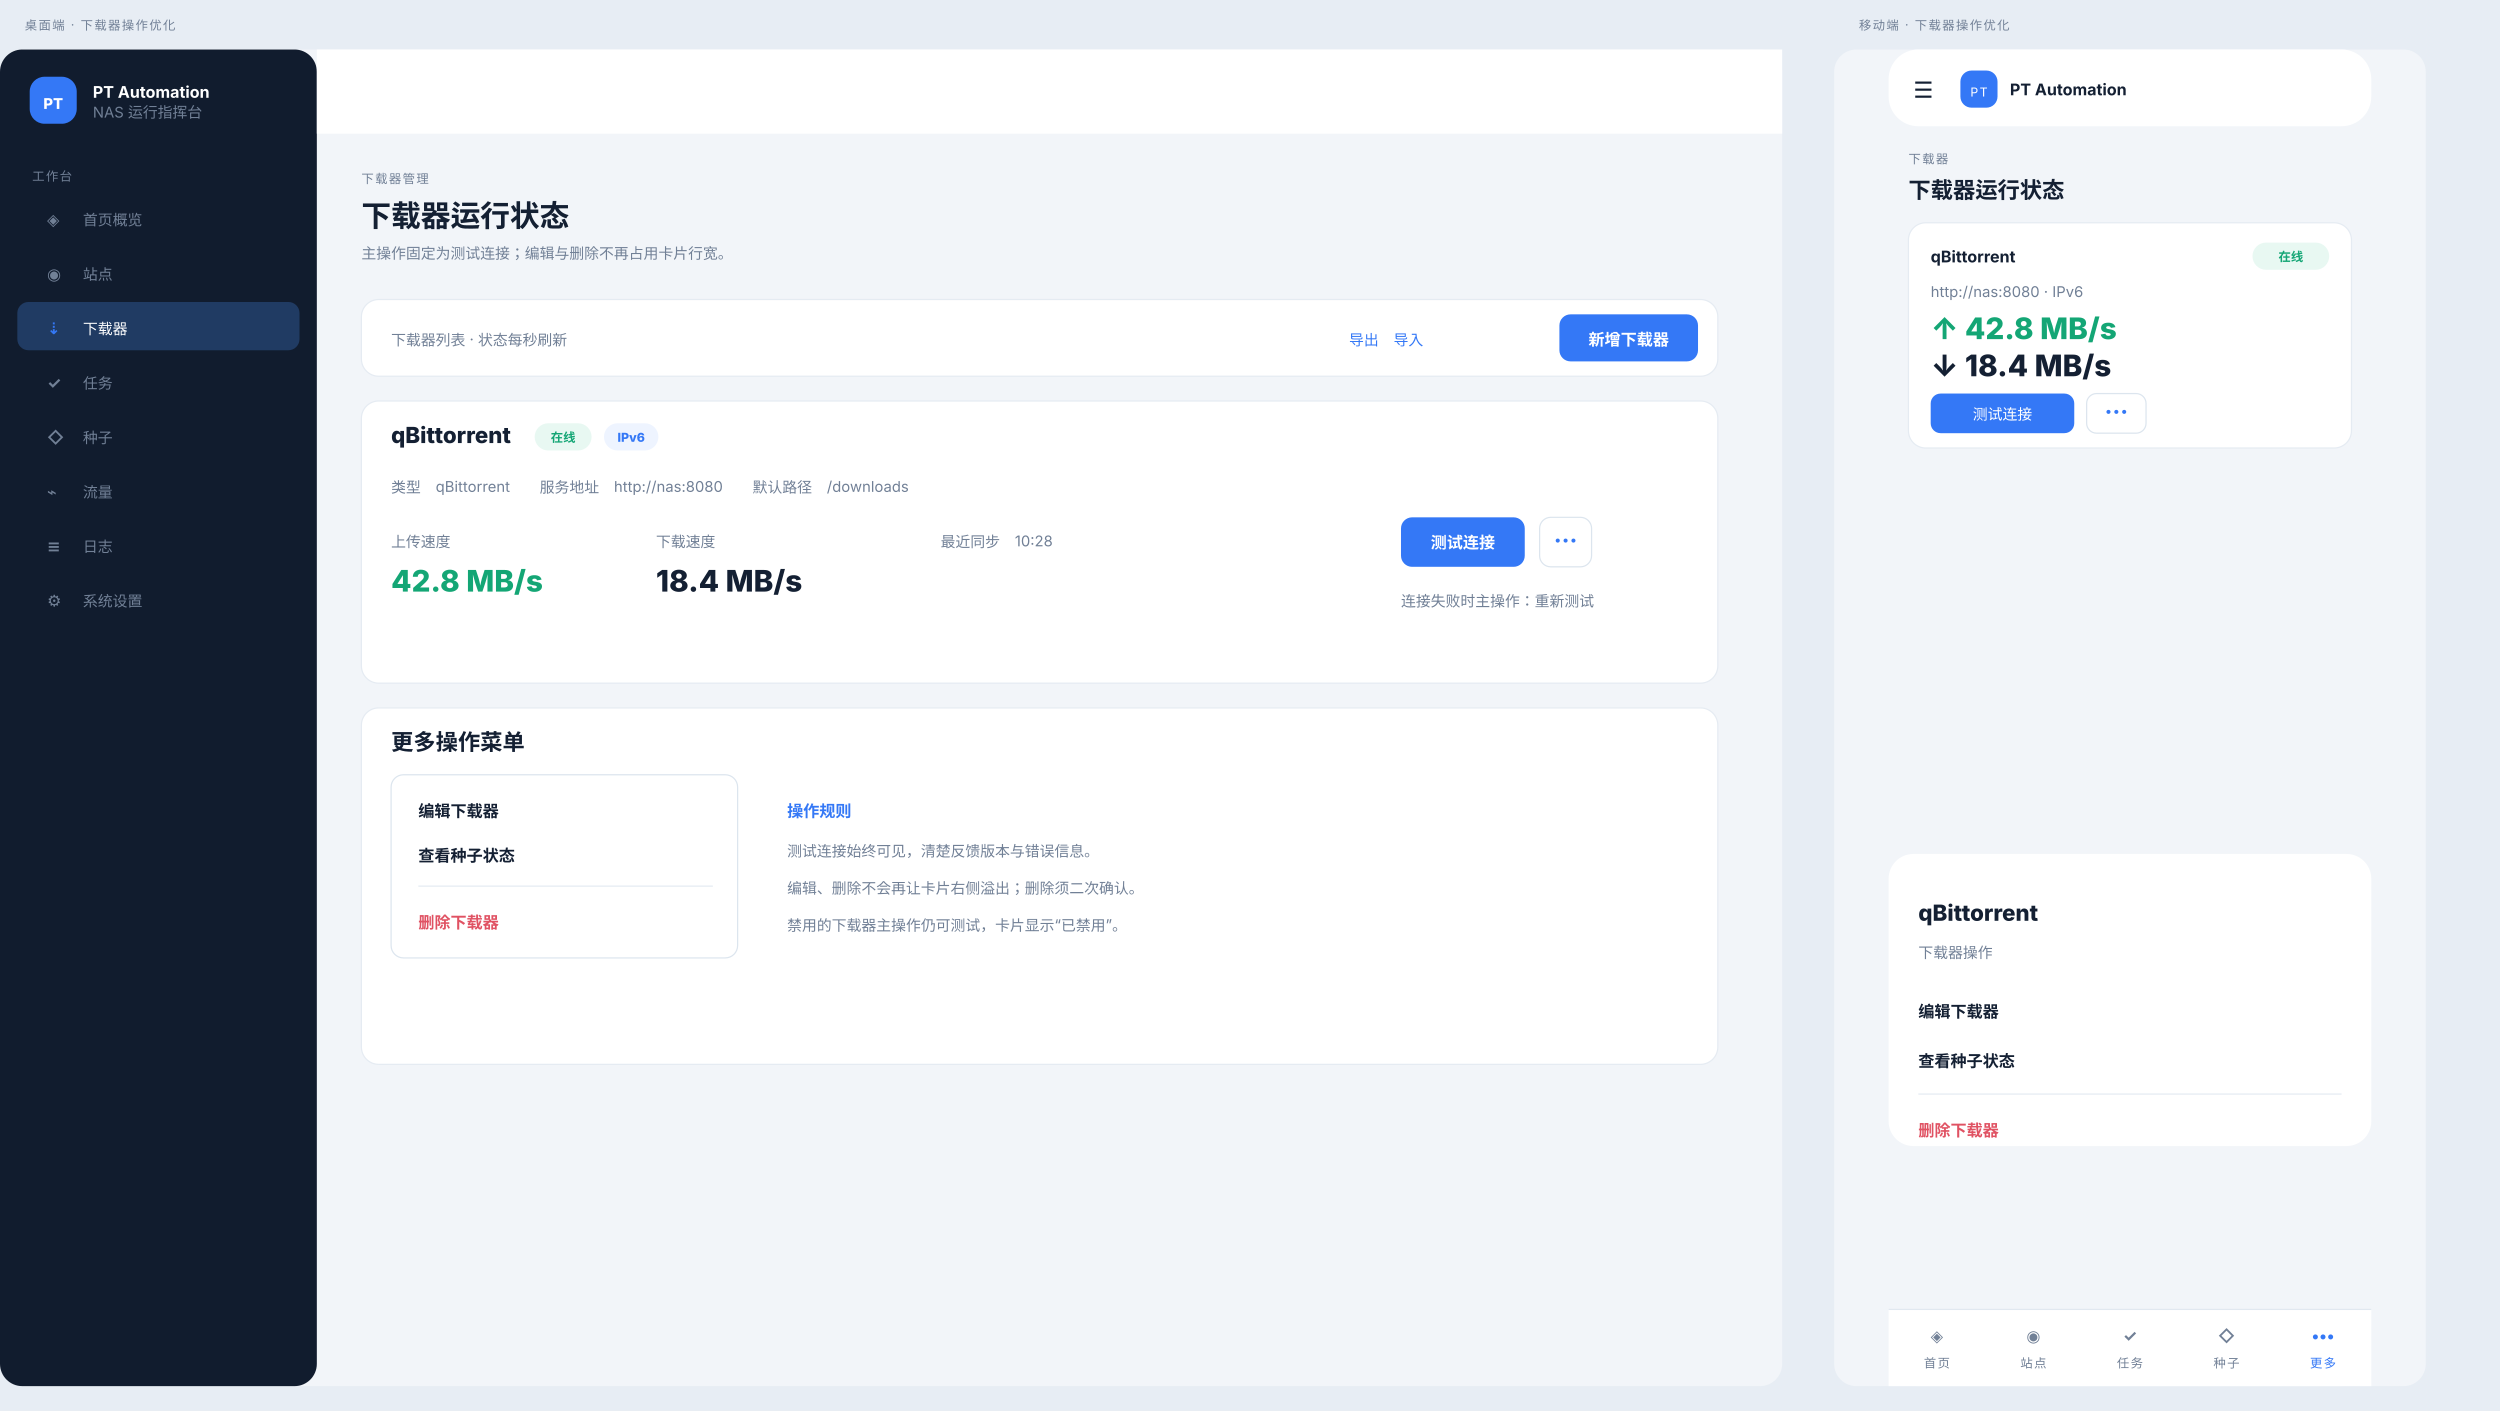
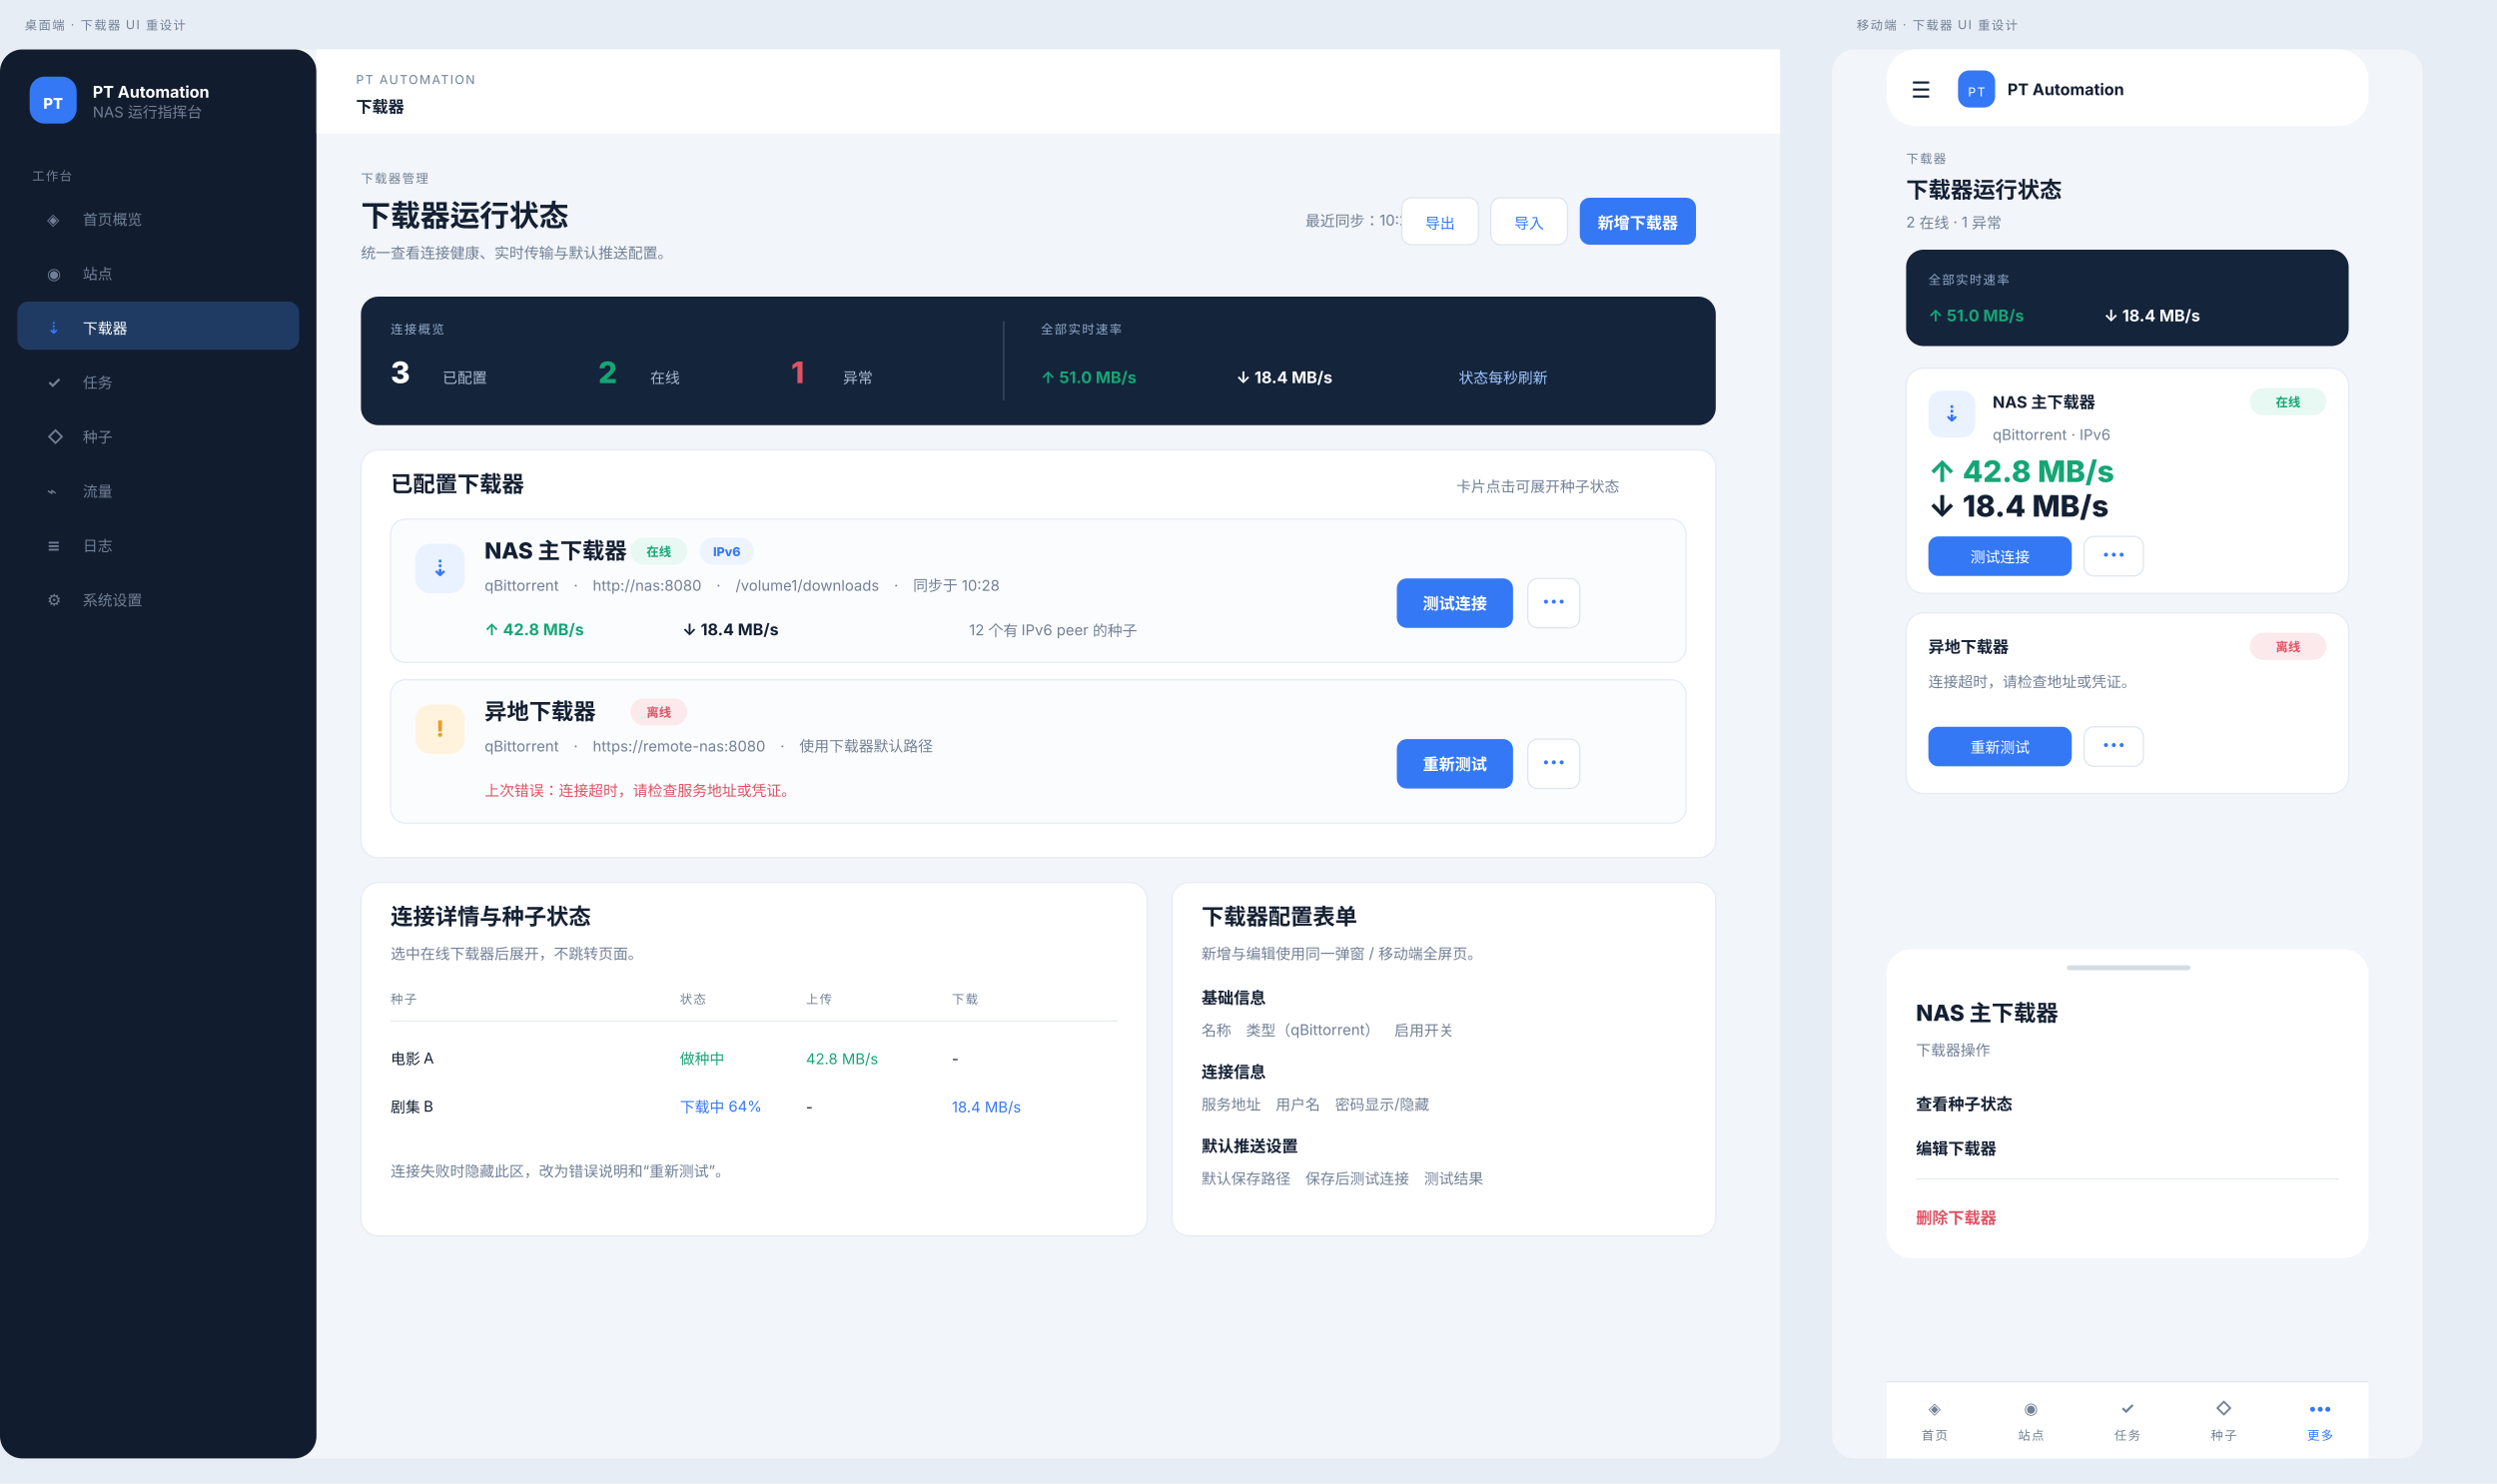
- <svg xmlns="http://www.w3.org/2000/svg" width="2020" height="1140" viewBox="0 0 2020 1140">
+ <svg xmlns="http://www.w3.org/2000/svg" width="2020" height="1200" viewBox="0 0 2020 1200">
  <style>text{font-family:Inter,"PingFang SC","Microsoft YaHei",sans-serif}.ink{fill:#142033}.muted{fill:#718096}.white{fill:#fff}.blue{fill:#3478f6}.green{fill:#14a675}.orange{fill:#ef9b26}.red{fill:#e05263}.tiny{font-size:10px;letter-spacing:1.1px}.small{font-size:12px}.label{font-size:13px;font-weight:700}.title{font-size:18px;font-weight:800}.value{font-size:24px;font-weight:800}.pill{font-size:10px;font-weight:800}</style>
-   <rect width="2020" height="1140" fill="#e7edf4" />
-   <text x="20" y="24" class="muted tiny">桌面端 · 下载器操作优化</text>
-   <text x="1502" y="24" class="muted tiny">移动端 · 下载器操作优化</text>
+   <rect width="2020" height="1200" fill="#e7edf4" />
+   <text x="20" y="24" class="muted tiny">桌面端 · 下载器 UI 重设计</text>
+   <text x="1502" y="24" class="muted tiny">移动端 · 下载器 UI 重设计</text>
  <g transform="translate(0 40)">
-     <rect width="1440" height="1080" rx="18" fill="#f2f5f9" />
-     <rect width="256" height="1080" rx="18" fill="#111c2e" />
+     <rect width="1440" height="1140" rx="18" fill="#f2f5f9" />
+     <rect width="256" height="1140" rx="18" fill="#111c2e" />
    <rect x="256" width="1184" height="68" fill="#fff" />
    <rect x="24" y="22" width="38" height="38" rx="12" fill="#3478f6" />
    <text x="43" y="48" text-anchor="middle" class="white small" font-weight="800">PT</text>
    <text x="75" y="39" class="white label">PT Automation</text>
    <text x="75" y="55" class="muted small">NAS 运行指挥台</text>
    <text x="26" y="106" class="muted tiny">工作台</text>
    <text x="38" y="142" class="muted label">◈</text>
    <text x="67" y="142" class="muted small">首页概览</text>
    <text x="38" y="186" class="muted label">◉</text>
    <text x="67" y="186" class="muted small">站点</text>
    <rect x="14" y="204" width="228" height="39" rx="9" fill="#203b63" />
    <text x="38" y="230" class="blue label">⇣</text>
    <text x="67" y="230" class="white small">下载器</text>
    <text x="38" y="274" class="muted label">✓</text>
    <text x="67" y="274" class="muted small">任务</text>
    <text x="38" y="318" class="muted label">◇</text>
    <text x="67" y="318" class="muted small">种子</text>
    <text x="38" y="362" class="muted label">⌁</text>
    <text x="67" y="362" class="muted small">流量</text>
    <text x="38" y="406" class="muted label">≡</text>
    <text x="67" y="406" class="muted small">日志</text>
    <text x="38" y="450" class="muted label">⚙</text>
    <text x="67" y="450" class="muted small">系统设置</text>
+     <text x="288" y="28" class="muted tiny">PT AUTOMATION</text>
+     <text x="288" y="51" class="ink label">下载器</text>
    <text x="292" y="108" class="muted tiny">下载器管理</text>
    <text x="292" y="143" class="ink value">下载器运行状态</text>
-     <text x="292" y="169" class="muted small">主操作固定为测试连接；编辑与删除不再占用卡片行宽。</text>
-     <rect x="292" y="202" width="1096" height="62" rx="14" fill="#fff" stroke="#e5ebf2" />
-     <text x="316" y="239" class="muted small">下载器列表 · 状态每秒刷新</text>
-     <text x="1090" y="239" class="blue small">导出　导入</text>
-     <rect x="1260" y="214" width="112" height="38" rx="9" fill="#3478f6" />
-     <text x="1316" y="239" text-anchor="middle" class="white label">新增下载器</text>
-     <rect x="292" y="284" width="1096" height="228" rx="14" fill="#fff" stroke="#e5ebf2" />
-     <text x="316" y="318" class="ink title">qBittorrent</text>
-     <rect x="432" y="302" width="46" height="22" rx="11" fill="#e8f8f2" />
-     <text x="455" y="317" text-anchor="middle" class="green pill">在线</text>
-     <rect x="488" y="302" width="44" height="22" rx="11" fill="#eef4ff" />
-     <text x="510" y="317" text-anchor="middle" class="blue pill">IPv6</text>
-     <text x="316" y="358" class="muted small">类型　qBittorrent　　服务地址　http://nas:8080　　默认路径　/downloads</text>
-     <text x="316" y="402" class="muted small">上传速度</text>
-     <text x="316" y="438" class="green value">42.8 MB/s</text>
-     <text x="530" y="402" class="muted small">下载速度</text>
-     <text x="530" y="438" class="ink value">18.4 MB/s</text>
-     <text x="760" y="402" class="muted small">最近同步　10:28</text>
-     <rect x="1132" y="378" width="100" height="40" rx="9" fill="#3478f6" />
-     <text x="1182" y="403" text-anchor="middle" class="white label">测试连接</text>
-     <rect x="1244" y="378" width="42" height="40" rx="9" fill="#fff" stroke="#dce5ee" />
-     <text x="1265" y="403" text-anchor="middle" class="blue title">···</text>
-     <text x="1132" y="450" class="muted small">连接失败时主操作：重新测试</text>
-     <rect x="292" y="532" width="1096" height="288" rx="14" fill="#fff" stroke="#e5ebf2" />
-     <text x="316" y="566" class="ink title">更多操作菜单</text>
-     <rect x="316" y="586" width="280" height="148" rx="10" fill="#fff" stroke="#dce5ee" />
-     <text x="338" y="620" class="ink label">编辑下载器</text>
-     <text x="338" y="656" class="ink label">查看种子状态</text>
-     <line x1="338" y1="676" x2="576" y2="676" stroke="#e5ebf2" />
-     <text x="338" y="710" class="red label">删除下载器</text>
-     <text x="636" y="620" class="blue label">操作规则</text>
-     <text x="636" y="652" class="muted small">测试连接始终可见，清楚反馈版本与错误信息。</text>
-     <text x="636" y="682" class="muted small">编辑、删除不会再让卡片右侧溢出；删除须二次确认。</text>
-     <text x="636" y="712" class="muted small">禁用的下载器主操作仍可测试，卡片显示“已禁用”。</text>
+     <text x="292" y="169" class="muted small">统一查看连接健康、实时传输与默认推送配置。</text>
+     <text x="1056" y="143" class="muted small">最近同步：10:28:32</text>
+     <rect x="1134" y="120" width="62" height="38" rx="8" fill="#fff" stroke="#dce5ee" />
+     <text x="1165" y="145" text-anchor="middle" class="blue small">导出</text>
+     <rect x="1206" y="120" width="62" height="38" rx="8" fill="#fff" stroke="#dce5ee" />
+     <text x="1237" y="145" text-anchor="middle" class="blue small">导入</text>
+     <rect x="1278" y="120" width="94" height="38" rx="8" fill="#3478f6" />
+     <text x="1325" y="145" text-anchor="middle" class="white label">新增下载器</text>
+     <rect x="292" y="200" width="1096" height="104" rx="14" fill="#14243b" />
+     <text x="316" y="230" fill="#91a8c8" class="tiny">连接概览</text>
+     <text x="316" y="270" class="white value">3</text>
+     <text x="358" y="270" fill="#a8bad1" class="small">已配置</text>
+     <text x="484" y="270" class="green value">2</text>
+     <text x="526" y="270" fill="#a8bad1" class="small">在线</text>
+     <text x="640" y="270" class="red value">1</text>
+     <text x="682" y="270" fill="#a8bad1" class="small">异常</text>
+     <line x1="812" y1="220" x2="812" y2="284" stroke="#38506e" />
+     <text x="842" y="230" fill="#91a8c8" class="tiny">全部实时速率</text>
+     <text x="842" y="270" class="green label">↑ 51.0 MB/s</text>
+     <text x="1000" y="270" class="white label">↓ 18.4 MB/s</text>
+     <text x="1180" y="270" fill="#9ec5ff" class="small">状态每秒刷新</text>
+     <rect x="292" y="324" width="1096" height="330" rx="14" fill="#fff" stroke="#e5ebf2" />
+     <text x="316" y="358" class="ink title">已配置下载器</text>
+     <text x="1310" y="358" text-anchor="end" class="muted small">卡片点击可展开种子状态</text>
+     <rect x="316" y="380" width="1048" height="116" rx="12" fill="#fbfcfe" stroke="#e5ebf2" />
+     <rect x="336" y="400" width="40" height="40" rx="12" fill="#eaf2ff" />
+     <text x="356" y="426" text-anchor="middle" class="blue title">⇣</text>
+     <text x="392" y="412" class="ink title">NAS 主下载器</text>
+     <rect x="510" y="395" width="46" height="22" rx="11" fill="#e8f8f2" />
+     <text x="533" y="410" text-anchor="middle" class="green pill">在线</text>
+     <rect x="566" y="395" width="44" height="22" rx="11" fill="#eef4ff" />
+     <text x="588" y="410" text-anchor="middle" class="blue pill">IPv6</text>
+     <text x="392" y="438" class="muted small">qBittorrent　·　http://nas:8080　·　/volume1/downloads　·　同步于 10:28</text>
+     <text x="392" y="474" class="green label">↑ 42.8 MB/s</text>
+     <text x="552" y="474" class="ink label">↓ 18.4 MB/s</text>
+     <text x="784" y="474" class="muted small">12 个有 IPv6 peer 的种子</text>
+     <rect x="1130" y="428" width="94" height="40" rx="8" fill="#3478f6" />
+     <text x="1177" y="453" text-anchor="middle" class="white label">测试连接</text>
+     <rect x="1236" y="428" width="42" height="40" rx="8" fill="#fff" stroke="#dce5ee" />
+     <text x="1257" y="453" text-anchor="middle" class="blue title">···</text>
+     <rect x="316" y="510" width="1048" height="116" rx="12" fill="#fbfcfe" stroke="#e5ebf2" />
+     <rect x="336" y="530" width="40" height="40" rx="12" fill="#fff3de" />
+     <text x="356" y="556" text-anchor="middle" class="orange title">!</text>
+     <text x="392" y="542" class="ink title">异地下载器</text>
+     <rect x="510" y="525" width="46" height="22" rx="11" fill="#fce9ec" />
+     <text x="533" y="540" text-anchor="middle" class="red pill">离线</text>
+     <text x="392" y="568" class="muted small">qBittorrent　·　https://remote-nas:8080　·　使用下载器默认路径</text>
+     <text x="392" y="604" class="red small">上次错误：连接超时，请检查服务地址或凭证。</text>
+     <rect x="1130" y="558" width="94" height="40" rx="8" fill="#3478f6" />
+     <text x="1177" y="583" text-anchor="middle" class="white label">重新测试</text>
+     <rect x="1236" y="558" width="42" height="40" rx="8" fill="#fff" stroke="#dce5ee" />
+     <text x="1257" y="583" text-anchor="middle" class="blue title">···</text>
+     <rect x="292" y="674" width="636" height="286" rx="14" fill="#fff" stroke="#e5ebf2" />
+     <text x="316" y="708" class="ink title">连接详情与种子状态</text>
+     <text x="316" y="736" class="muted small">选中在线下载器后展开，不跳转页面。</text>
+     <text x="316" y="772" class="muted tiny">种子</text>
+     <text x="550" y="772" class="muted tiny">状态</text>
+     <text x="652" y="772" class="muted tiny">上传</text>
+     <text x="770" y="772" class="muted tiny">下载</text>
+     <line x1="316" y1="786" x2="904" y2="786" stroke="#e5ebf2" />
+     <text x="316" y="821" class="ink small">电影 A</text>
+     <text x="550" y="821" class="green small">做种中</text>
+     <text x="652" y="821" class="green small">42.8 MB/s</text>
+     <text x="770" y="821" class="ink small">-</text>
+     <text x="316" y="860" class="ink small">剧集 B</text>
+     <text x="550" y="860" class="blue small">下载中 64%</text>
+     <text x="652" y="860" class="ink small">-</text>
+     <text x="770" y="860" class="blue small">18.4 MB/s</text>
+     <text x="316" y="912" class="muted small">连接失败时隐藏此区，改为错误说明和“重新测试”。</text>
+     <rect x="948" y="674" width="440" height="286" rx="14" fill="#fff" stroke="#e5ebf2" />
+     <text x="972" y="708" class="ink title">下载器配置表单</text>
+     <text x="972" y="736" class="muted small">新增与编辑使用同一弹窗 / 移动端全屏页。</text>
+     <text x="972" y="772" class="ink label">基础信息</text>
+     <text x="972" y="798" class="muted small">名称　类型（qBittorrent）　启用开关</text>
+     <text x="972" y="832" class="ink label">连接信息</text>
+     <text x="972" y="858" class="muted small">服务地址　用户名　密码显示/隐藏</text>
+     <text x="972" y="892" class="ink label">默认推送设置</text>
+     <text x="972" y="918" class="muted small">默认保存路径　保存后测试连接　测试结果</text>
  </g>
  <g transform="translate(1482 40)">
-     <rect width="478" height="1080" rx="18" fill="#f2f5f9" />
-     <rect x="44" width="390" height="1080" rx="24" fill="#f2f5f9" />
+     <rect width="478" height="1140" rx="18" fill="#f2f5f9" />
+     <rect x="44" width="390" height="1140" rx="24" fill="#f2f5f9" />
    <rect x="44" width="390" height="62" rx="24" fill="#fff" />
    <text x="64" y="39" class="ink title">☰</text>
    <rect x="102" y="17" width="30" height="30" rx="9" fill="#3478f6" />
    <text x="117" y="38" text-anchor="middle" class="white tiny">PT</text>
    <text x="142" y="37" class="ink label">PT Automation</text>
    <text x="60" y="92" class="muted tiny">下载器</text>
    <text x="60" y="120" class="ink title">下载器运行状态</text>
-     <rect x="60" y="140" width="358" height="182" rx="14" fill="#fff" stroke="#e5ebf2" />
-     <text x="78" y="172" class="ink label">qBittorrent</text>
-     <rect x="338" y="156" width="62" height="22" rx="11" fill="#e8f8f2" />
-     <text x="369" y="171" text-anchor="middle" class="green pill">在线</text>
-     <text x="78" y="200" class="muted small">http://nas:8080 · IPv6</text>
-     <text x="78" y="234" class="green value">↑ 42.8 MB/s</text>
-     <text x="78" y="264" class="ink value">↓ 18.4 MB/s</text>
-     <rect x="78" y="278" width="116" height="32" rx="8" fill="#3478f6" />
-     <text x="136" y="299" text-anchor="middle" class="white small">测试连接</text>
-     <rect x="204" y="278" width="48" height="32" rx="8" fill="#fff" stroke="#dce5ee" />
-     <text x="228" y="299" text-anchor="middle" class="blue title">···</text>
-     <rect x="44" y="650" width="390" height="236" rx="20" fill="#fff" />
-     <text x="68" y="704" class="ink title">qBittorrent</text>
-     <text x="68" y="734" class="muted small">下载器操作</text>
-     <text x="68" y="782" class="ink label">编辑下载器</text>
-     <text x="68" y="822" class="ink label">查看种子状态</text>
-     <line x1="68" y1="844" x2="410" y2="844" stroke="#e5ebf2" />
-     <text x="68" y="878" class="red label">删除下载器</text>
-     <rect x="44" y="1018" width="390" height="62" fill="#fff" />
-     <line x1="44" y1="1018" x2="434" y2="1018" stroke="#e1e8f0" />
-     <text x="83" y="1044" text-anchor="middle" class="muted label">◈</text>
-     <text x="161" y="1044" text-anchor="middle" class="muted label">◉</text>
-     <text x="239" y="1044" text-anchor="middle" class="muted label">✓</text>
-     <text x="317" y="1044" text-anchor="middle" class="muted label">◇</text>
-     <text x="395" y="1044" text-anchor="middle" class="blue label">•••</text>
-     <text x="83" y="1065" text-anchor="middle" class="muted tiny">首页</text>
-     <text x="161" y="1065" text-anchor="middle" class="muted tiny">站点</text>
-     <text x="239" y="1065" text-anchor="middle" class="muted tiny">任务</text>
-     <text x="317" y="1065" text-anchor="middle" class="muted tiny">种子</text>
-     <text x="395" y="1065" text-anchor="middle" class="blue tiny">更多</text>
+     <text x="60" y="144" class="muted small">2 在线 · 1 异常</text>
+     <rect x="60" y="162" width="358" height="78" rx="14" fill="#14243b" />
+     <text x="78" y="190" fill="#91a8c8" class="tiny">全部实时速率</text>
+     <text x="78" y="220" class="green label">↑ 51.0 MB/s</text>
+     <text x="220" y="220" class="white label">↓ 18.4 MB/s</text>
+     <rect x="60" y="258" width="358" height="182" rx="14" fill="#fff" stroke="#e5ebf2" />
+     <rect x="78" y="276" width="38" height="38" rx="11" fill="#eaf2ff" />
+     <text x="97" y="301" text-anchor="middle" class="blue title">⇣</text>
+     <text x="130" y="290" class="ink label">NAS 主下载器</text>
+     <rect x="338" y="274" width="62" height="22" rx="11" fill="#e8f8f2" />
+     <text x="369" y="289" text-anchor="middle" class="green pill">在线</text>
+     <text x="130" y="316" class="muted small">qBittorrent · IPv6</text>
+     <text x="78" y="350" class="green value">↑ 42.8 MB/s</text>
+     <text x="78" y="378" class="ink value">↓ 18.4 MB/s</text>
+     <rect x="78" y="394" width="116" height="32" rx="8" fill="#3478f6" />
+     <text x="136" y="415" text-anchor="middle" class="white small">测试连接</text>
+     <rect x="204" y="394" width="48" height="32" rx="8" fill="#fff" stroke="#dce5ee" />
+     <text x="228" y="415" text-anchor="middle" class="blue title">···</text>
+     <rect x="60" y="456" width="358" height="146" rx="14" fill="#fff" stroke="#e5ebf2" />
+     <text x="78" y="488" class="ink label">异地下载器</text>
+     <rect x="338" y="472" width="62" height="22" rx="11" fill="#fce9ec" />
+     <text x="369" y="487" text-anchor="middle" class="red pill">离线</text>
+     <text x="78" y="516" class="muted small">连接超时，请检查地址或凭证。</text>
+     <rect x="78" y="548" width="116" height="32" rx="8" fill="#3478f6" />
+     <text x="136" y="569" text-anchor="middle" class="white small">重新测试</text>
+     <rect x="204" y="548" width="48" height="32" rx="8" fill="#fff" stroke="#dce5ee" />
+     <text x="228" y="569" text-anchor="middle" class="blue title">···</text>
+     <rect x="44" y="728" width="390" height="250" rx="20" fill="#fff" />
+     <rect x="190" y="741" width="100" height="4" rx="2" fill="#d4dce6" />
+     <text x="68" y="786" class="ink title">NAS 主下载器</text>
+     <text x="68" y="814" class="muted small">下载器操作</text>
+     <text x="68" y="858" class="ink label">查看种子状态</text>
+     <text x="68" y="894" class="ink label">编辑下载器</text>
+     <line x1="68" y1="914" x2="410" y2="914" stroke="#e5ebf2" />
+     <text x="68" y="950" class="red label">删除下载器</text>
+     <rect x="44" y="1078" width="390" height="62" fill="#fff" />
+     <line x1="44" y1="1078" x2="434" y2="1078" stroke="#e1e8f0" />
+     <text x="83" y="1104" text-anchor="middle" class="muted label">◈</text>
+     <text x="161" y="1104" text-anchor="middle" class="muted label">◉</text>
+     <text x="239" y="1104" text-anchor="middle" class="muted label">✓</text>
+     <text x="317" y="1104" text-anchor="middle" class="muted label">◇</text>
+     <text x="395" y="1104" text-anchor="middle" class="blue label">•••</text>
+     <text x="83" y="1125" text-anchor="middle" class="muted tiny">首页</text>
+     <text x="161" y="1125" text-anchor="middle" class="muted tiny">站点</text>
+     <text x="239" y="1125" text-anchor="middle" class="muted tiny">任务</text>
+     <text x="317" y="1125" text-anchor="middle" class="muted tiny">种子</text>
+     <text x="395" y="1125" text-anchor="middle" class="blue tiny">更多</text>
  </g>
</svg>
